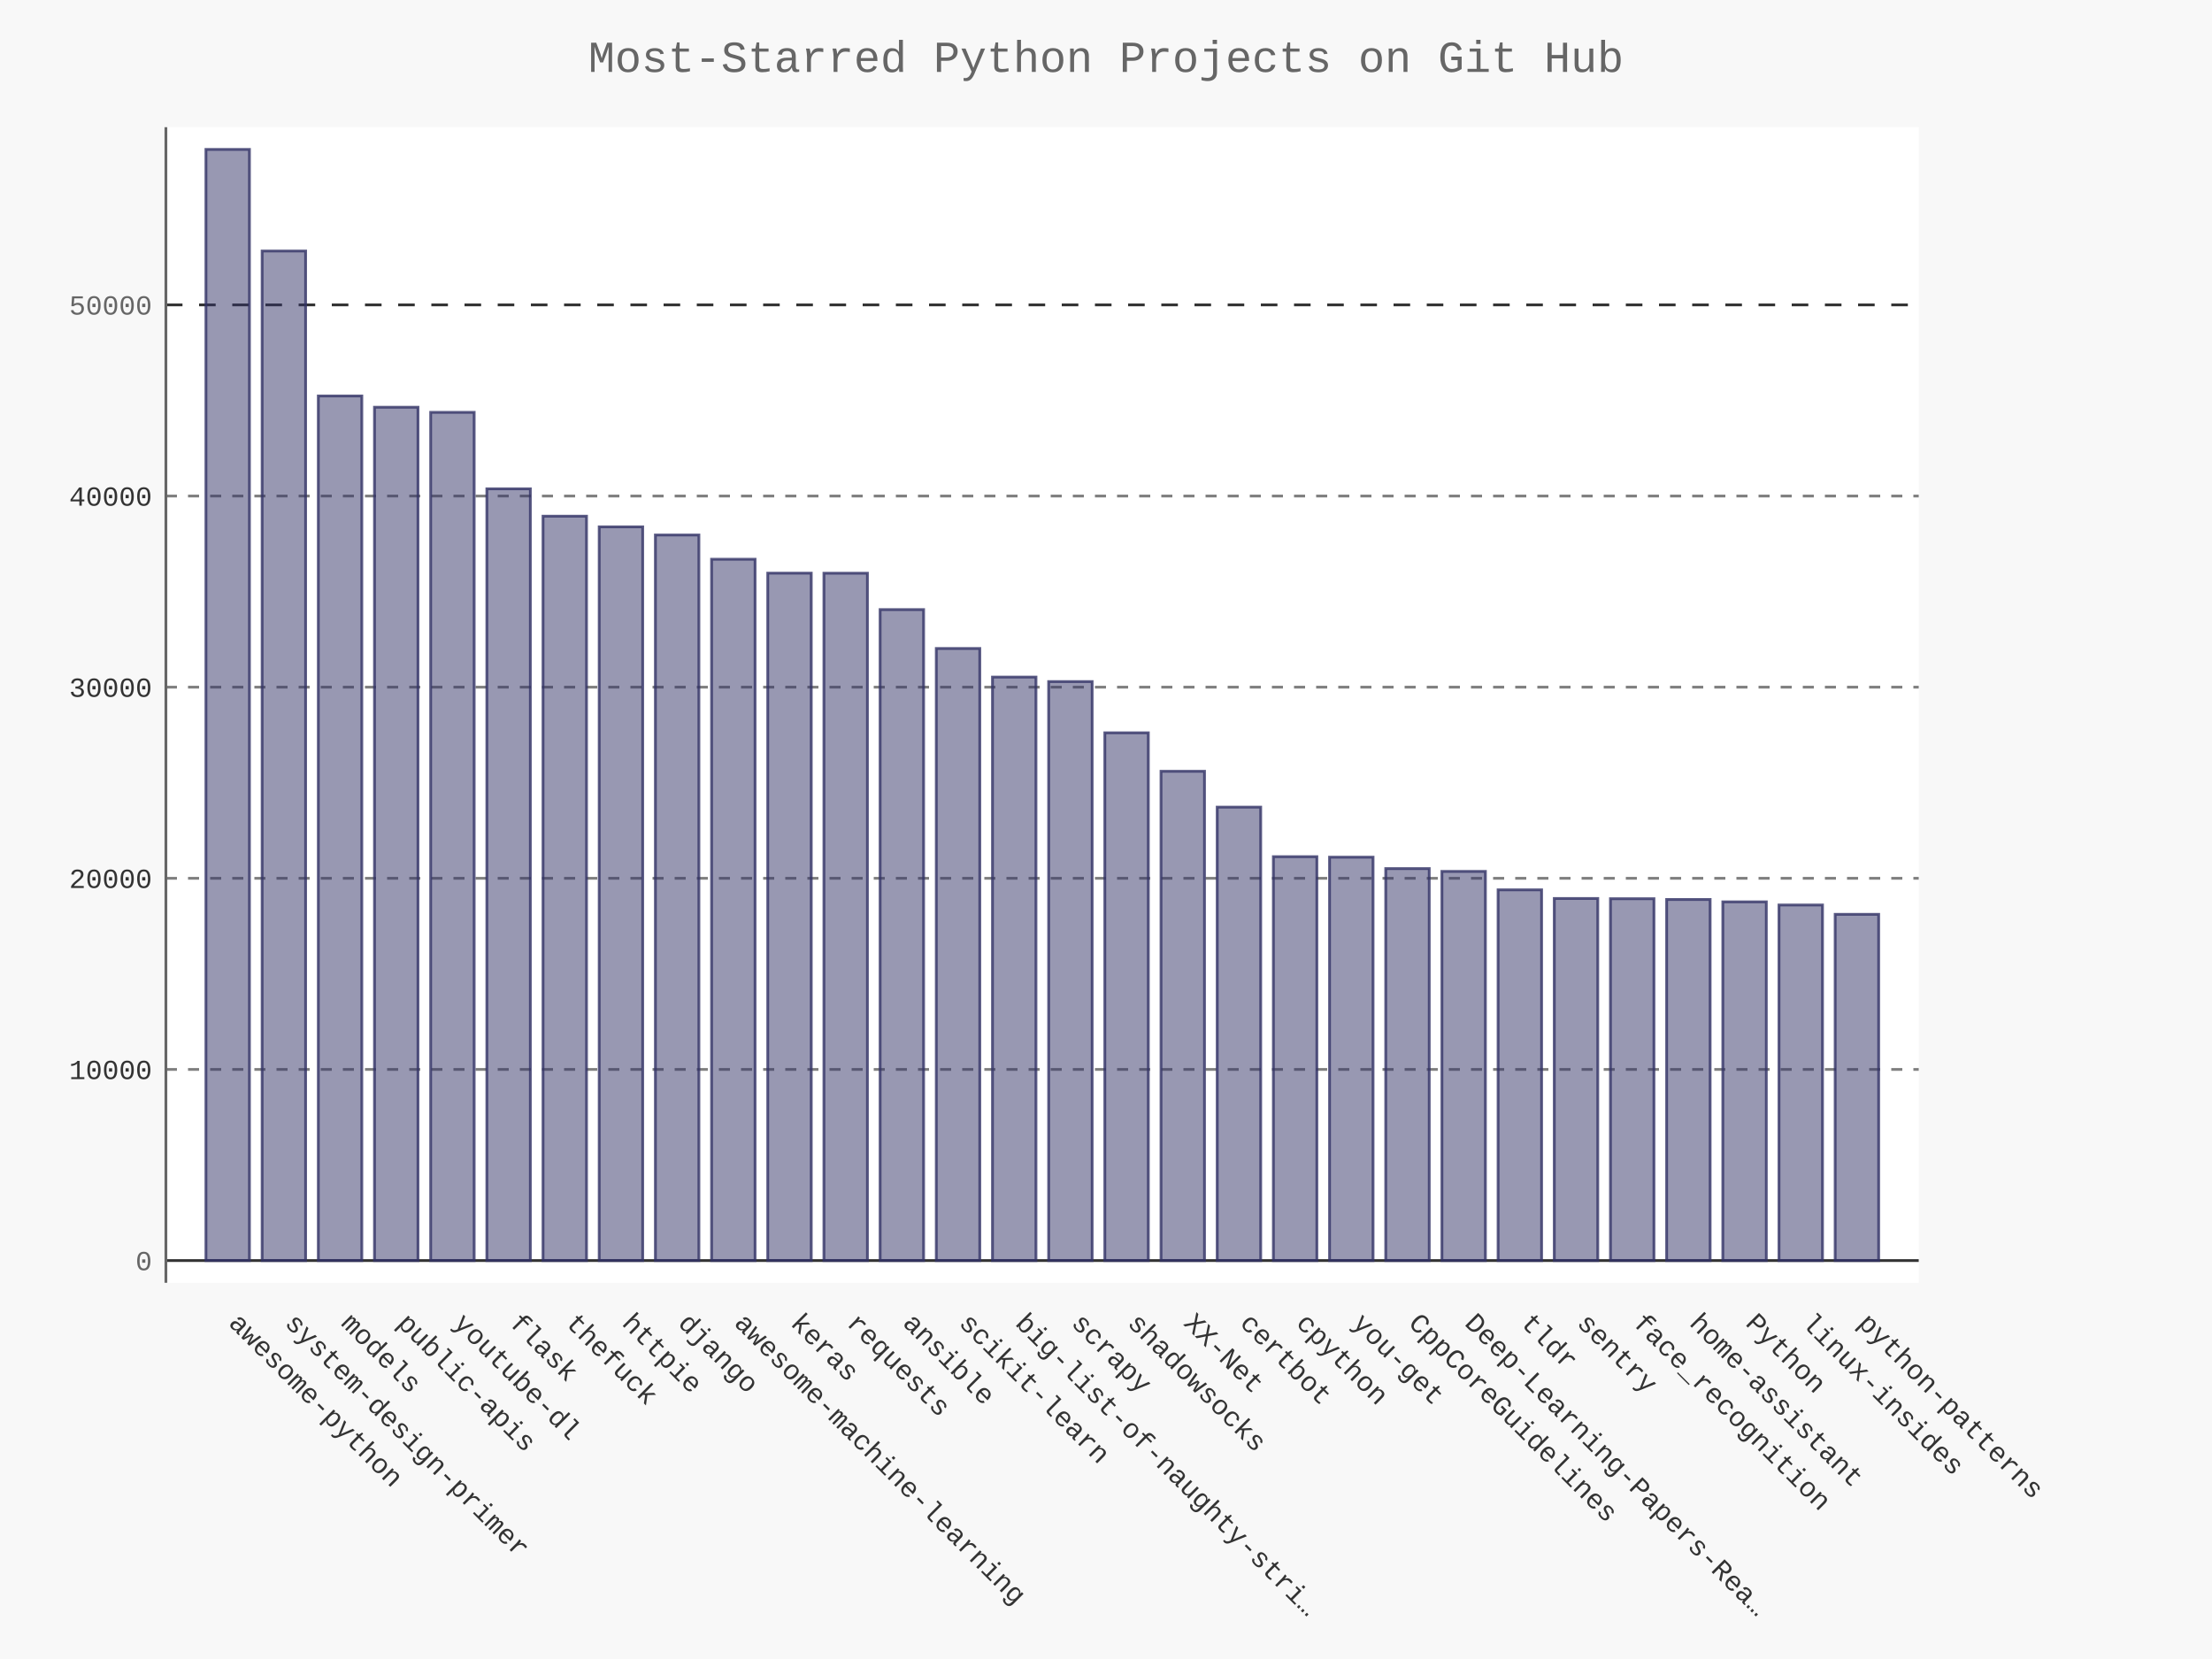
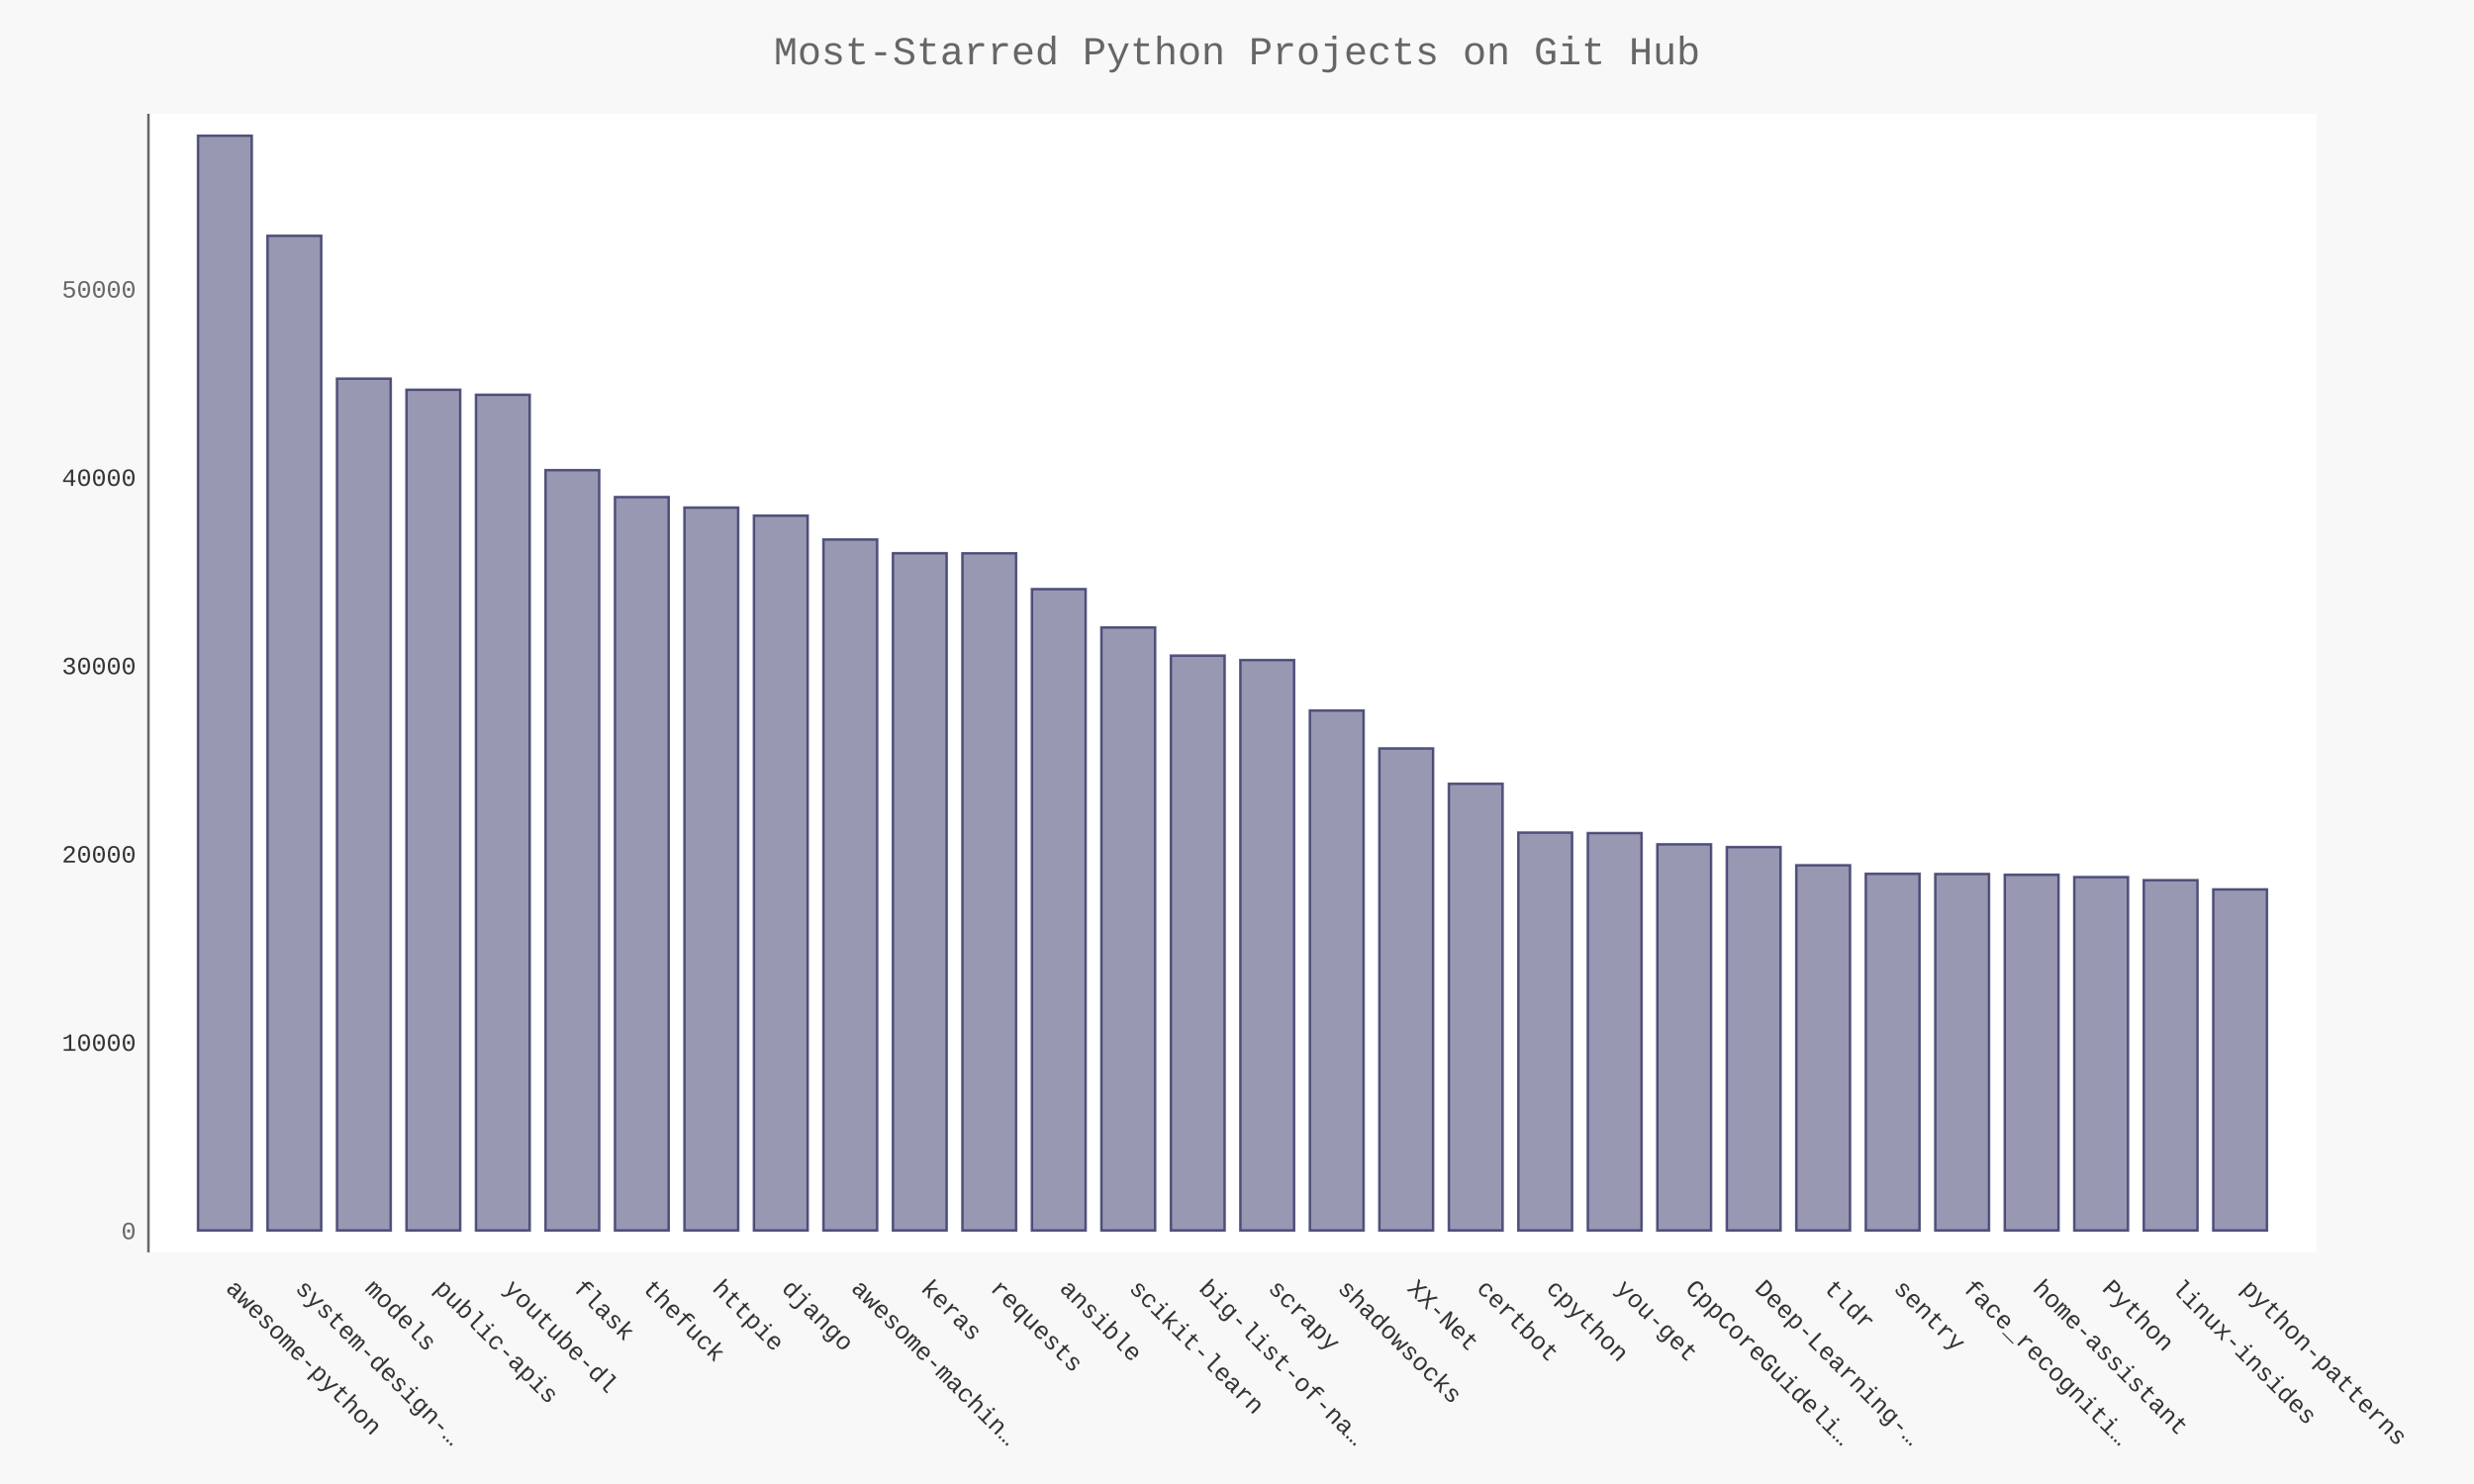
- <svg xmlns="http://www.w3.org/2000/svg" class="pygal-chart" id="chart-417404d9-f221-42c3-958f-baec7a14d2e8" viewBox="0 0 800 600">
+ <svg xmlns="http://www.w3.org/2000/svg" class="pygal-chart" id="chart-4ef75dbe-cd06-4941-b19a-321ed7c206f9" viewBox="0 0 1000 600">
  <defs>
-     <style type="text/css">#chart-417404d9-f221-42c3-958f-baec7a14d2e8{-webkit-user-select:none;-webkit-font-smoothing:antialiased;font-family:Consolas,"Liberation Mono",Menlo,Courier,monospace}#chart-417404d9-f221-42c3-958f-baec7a14d2e8 .title{font-family:Consolas,"Liberation Mono",Menlo,Courier,monospace;font-size:16px}#chart-417404d9-f221-42c3-958f-baec7a14d2e8 .legends .legend text{font-family:Consolas,"Liberation Mono",Menlo,Courier,monospace;font-size:14px}#chart-417404d9-f221-42c3-958f-baec7a14d2e8 .axis text{font-family:Consolas,"Liberation Mono",Menlo,Courier,monospace;font-size:10px}#chart-417404d9-f221-42c3-958f-baec7a14d2e8 .axis text.major{font-family:Consolas,"Liberation Mono",Menlo,Courier,monospace;font-size:10px}#chart-417404d9-f221-42c3-958f-baec7a14d2e8 .text-overlay text.value{font-family:Consolas,"Liberation Mono",Menlo,Courier,monospace;font-size:16px}#chart-417404d9-f221-42c3-958f-baec7a14d2e8 .text-overlay text.label{font-family:Consolas,"Liberation Mono",Menlo,Courier,monospace;font-size:10px}#chart-417404d9-f221-42c3-958f-baec7a14d2e8 .tooltip{font-family:Consolas,"Liberation Mono",Menlo,Courier,monospace;font-size:14px}#chart-417404d9-f221-42c3-958f-baec7a14d2e8 text.no_data{font-family:Consolas,"Liberation Mono",Menlo,Courier,monospace;font-size:64px}
- #chart-417404d9-f221-42c3-958f-baec7a14d2e8{background-color:#f8f8f8}#chart-417404d9-f221-42c3-958f-baec7a14d2e8 path,#chart-417404d9-f221-42c3-958f-baec7a14d2e8 line,#chart-417404d9-f221-42c3-958f-baec7a14d2e8 rect,#chart-417404d9-f221-42c3-958f-baec7a14d2e8 circle{-webkit-transition:250ms ease-in;-moz-transition:250ms ease-in;transition:250ms ease-in}#chart-417404d9-f221-42c3-958f-baec7a14d2e8 .graph &gt; .background{fill:#f8f8f8}#chart-417404d9-f221-42c3-958f-baec7a14d2e8 .plot &gt; .background{fill:#ffffff}#chart-417404d9-f221-42c3-958f-baec7a14d2e8 .graph{fill:#333}#chart-417404d9-f221-42c3-958f-baec7a14d2e8 text.no_data{fill:#666}#chart-417404d9-f221-42c3-958f-baec7a14d2e8 .title{fill:#666}#chart-417404d9-f221-42c3-958f-baec7a14d2e8 .legends .legend text{fill:#333}#chart-417404d9-f221-42c3-958f-baec7a14d2e8 .legends .legend:hover text{fill:#666}#chart-417404d9-f221-42c3-958f-baec7a14d2e8 .axis .line{stroke:#666}#chart-417404d9-f221-42c3-958f-baec7a14d2e8 .axis .guide.line{stroke:rgba(0,0,0,0.5)}#chart-417404d9-f221-42c3-958f-baec7a14d2e8 .axis .major.line{stroke:#333}#chart-417404d9-f221-42c3-958f-baec7a14d2e8 .axis text.major{fill:#666}#chart-417404d9-f221-42c3-958f-baec7a14d2e8 .axis.y .guides:hover .guide.line,#chart-417404d9-f221-42c3-958f-baec7a14d2e8 .line-graph .axis.x .guides:hover .guide.line,#chart-417404d9-f221-42c3-958f-baec7a14d2e8 .stackedline-graph .axis.x .guides:hover .guide.line,#chart-417404d9-f221-42c3-958f-baec7a14d2e8 .xy-graph .axis.x .guides:hover .guide.line{stroke:#666}#chart-417404d9-f221-42c3-958f-baec7a14d2e8 .axis .guides:hover text{fill:#666}#chart-417404d9-f221-42c3-958f-baec7a14d2e8 .reactive{fill-opacity:.5;stroke-opacity:.8}#chart-417404d9-f221-42c3-958f-baec7a14d2e8 .ci{stroke:#333}#chart-417404d9-f221-42c3-958f-baec7a14d2e8 .reactive.active,#chart-417404d9-f221-42c3-958f-baec7a14d2e8 .active .reactive{fill-opacity:.9;stroke-opacity:.9;stroke-width:4}#chart-417404d9-f221-42c3-958f-baec7a14d2e8 .ci .reactive.active{stroke-width:1.5}#chart-417404d9-f221-42c3-958f-baec7a14d2e8 .series text{fill:#666}#chart-417404d9-f221-42c3-958f-baec7a14d2e8 .tooltip rect{fill:#ffffff;stroke:#666;-webkit-transition:opacity 250ms ease-in;-moz-transition:opacity 250ms ease-in;transition:opacity 250ms ease-in}#chart-417404d9-f221-42c3-958f-baec7a14d2e8 .tooltip .label{fill:#333}#chart-417404d9-f221-42c3-958f-baec7a14d2e8 .tooltip .label{fill:#333}#chart-417404d9-f221-42c3-958f-baec7a14d2e8 .tooltip .legend{font-size:.8em;fill:rgba(0,0,0,0.5)}#chart-417404d9-f221-42c3-958f-baec7a14d2e8 .tooltip .x_label{font-size:.6em;fill:#666}#chart-417404d9-f221-42c3-958f-baec7a14d2e8 .tooltip .xlink{font-size:.5em;text-decoration:underline}#chart-417404d9-f221-42c3-958f-baec7a14d2e8 .tooltip .value{font-size:1.5em}#chart-417404d9-f221-42c3-958f-baec7a14d2e8 .bound{font-size:.5em}#chart-417404d9-f221-42c3-958f-baec7a14d2e8 .max-value{font-size:.75em;fill:rgba(0,0,0,0.5)}#chart-417404d9-f221-42c3-958f-baec7a14d2e8 .map-element{fill:#ffffff;stroke:rgba(0,0,0,0.5) !important}#chart-417404d9-f221-42c3-958f-baec7a14d2e8 .map-element .reactive{fill-opacity:inherit;stroke-opacity:inherit}#chart-417404d9-f221-42c3-958f-baec7a14d2e8 .color-0,#chart-417404d9-f221-42c3-958f-baec7a14d2e8 .color-0 a:visited{stroke:#333366;fill:#333366}#chart-417404d9-f221-42c3-958f-baec7a14d2e8 .text-overlay .color-0 text{fill:black}
- #chart-417404d9-f221-42c3-958f-baec7a14d2e8 text.no_data{text-anchor:middle}#chart-417404d9-f221-42c3-958f-baec7a14d2e8 .guide.line{fill:none}#chart-417404d9-f221-42c3-958f-baec7a14d2e8 .centered{text-anchor:middle}#chart-417404d9-f221-42c3-958f-baec7a14d2e8 .title{text-anchor:middle}#chart-417404d9-f221-42c3-958f-baec7a14d2e8 .legends .legend text{fill-opacity:1}#chart-417404d9-f221-42c3-958f-baec7a14d2e8 .axis.x text{text-anchor:middle}#chart-417404d9-f221-42c3-958f-baec7a14d2e8 .axis.x:not(.web) text[transform]{text-anchor:start}#chart-417404d9-f221-42c3-958f-baec7a14d2e8 .axis.x:not(.web) text[transform].backwards{text-anchor:end}#chart-417404d9-f221-42c3-958f-baec7a14d2e8 .axis.y text{text-anchor:end}#chart-417404d9-f221-42c3-958f-baec7a14d2e8 .axis.y text[transform].backwards{text-anchor:start}#chart-417404d9-f221-42c3-958f-baec7a14d2e8 .axis.y2 text{text-anchor:start}#chart-417404d9-f221-42c3-958f-baec7a14d2e8 .axis.y2 text[transform].backwards{text-anchor:end}#chart-417404d9-f221-42c3-958f-baec7a14d2e8 .axis .guide.line{stroke-dasharray:4,4}#chart-417404d9-f221-42c3-958f-baec7a14d2e8 .axis .major.guide.line{stroke-dasharray:6,6}#chart-417404d9-f221-42c3-958f-baec7a14d2e8 .horizontal .axis.y .guide.line,#chart-417404d9-f221-42c3-958f-baec7a14d2e8 .horizontal .axis.y2 .guide.line,#chart-417404d9-f221-42c3-958f-baec7a14d2e8 .vertical .axis.x .guide.line{opacity:0}#chart-417404d9-f221-42c3-958f-baec7a14d2e8 .horizontal .axis.always_show .guide.line,#chart-417404d9-f221-42c3-958f-baec7a14d2e8 .vertical .axis.always_show .guide.line{opacity:1 !important}#chart-417404d9-f221-42c3-958f-baec7a14d2e8 .axis.y .guides:hover .guide.line,#chart-417404d9-f221-42c3-958f-baec7a14d2e8 .axis.y2 .guides:hover .guide.line,#chart-417404d9-f221-42c3-958f-baec7a14d2e8 .axis.x .guides:hover .guide.line{opacity:1}#chart-417404d9-f221-42c3-958f-baec7a14d2e8 .axis .guides:hover text{opacity:1}#chart-417404d9-f221-42c3-958f-baec7a14d2e8 .nofill{fill:none}#chart-417404d9-f221-42c3-958f-baec7a14d2e8 .subtle-fill{fill-opacity:.2}#chart-417404d9-f221-42c3-958f-baec7a14d2e8 .dot{stroke-width:1px;fill-opacity:1}#chart-417404d9-f221-42c3-958f-baec7a14d2e8 .dot.active{stroke-width:5px}#chart-417404d9-f221-42c3-958f-baec7a14d2e8 .dot.negative{fill:transparent}#chart-417404d9-f221-42c3-958f-baec7a14d2e8 text,#chart-417404d9-f221-42c3-958f-baec7a14d2e8 tspan{stroke:none !important}#chart-417404d9-f221-42c3-958f-baec7a14d2e8 .series text.active{opacity:1}#chart-417404d9-f221-42c3-958f-baec7a14d2e8 .tooltip rect{fill-opacity:.95;stroke-width:.5}#chart-417404d9-f221-42c3-958f-baec7a14d2e8 .tooltip text{fill-opacity:1}#chart-417404d9-f221-42c3-958f-baec7a14d2e8 .showable{visibility:hidden}#chart-417404d9-f221-42c3-958f-baec7a14d2e8 .showable.shown{visibility:visible}#chart-417404d9-f221-42c3-958f-baec7a14d2e8 .gauge-background{fill:rgba(229,229,229,1);stroke:none}#chart-417404d9-f221-42c3-958f-baec7a14d2e8 .bg-lines{stroke:#f8f8f8;stroke-width:2px}</style>
+     <style type="text/css">#chart-4ef75dbe-cd06-4941-b19a-321ed7c206f9{-webkit-user-select:none;-webkit-font-smoothing:antialiased;font-family:Consolas,"Liberation Mono",Menlo,Courier,monospace}#chart-4ef75dbe-cd06-4941-b19a-321ed7c206f9 .title{font-family:Consolas,"Liberation Mono",Menlo,Courier,monospace;font-size:16px}#chart-4ef75dbe-cd06-4941-b19a-321ed7c206f9 .legends .legend text{font-family:Consolas,"Liberation Mono",Menlo,Courier,monospace;font-size:14px}#chart-4ef75dbe-cd06-4941-b19a-321ed7c206f9 .axis text{font-family:Consolas,"Liberation Mono",Menlo,Courier,monospace;font-size:10px}#chart-4ef75dbe-cd06-4941-b19a-321ed7c206f9 .axis text.major{font-family:Consolas,"Liberation Mono",Menlo,Courier,monospace;font-size:10px}#chart-4ef75dbe-cd06-4941-b19a-321ed7c206f9 .text-overlay text.value{font-family:Consolas,"Liberation Mono",Menlo,Courier,monospace;font-size:16px}#chart-4ef75dbe-cd06-4941-b19a-321ed7c206f9 .text-overlay text.label{font-family:Consolas,"Liberation Mono",Menlo,Courier,monospace;font-size:10px}#chart-4ef75dbe-cd06-4941-b19a-321ed7c206f9 .tooltip{font-family:Consolas,"Liberation Mono",Menlo,Courier,monospace;font-size:14px}#chart-4ef75dbe-cd06-4941-b19a-321ed7c206f9 text.no_data{font-family:Consolas,"Liberation Mono",Menlo,Courier,monospace;font-size:64px}
+ #chart-4ef75dbe-cd06-4941-b19a-321ed7c206f9{background-color:#f8f8f8}#chart-4ef75dbe-cd06-4941-b19a-321ed7c206f9 path,#chart-4ef75dbe-cd06-4941-b19a-321ed7c206f9 line,#chart-4ef75dbe-cd06-4941-b19a-321ed7c206f9 rect,#chart-4ef75dbe-cd06-4941-b19a-321ed7c206f9 circle{-webkit-transition:250ms ease-in;-moz-transition:250ms ease-in;transition:250ms ease-in}#chart-4ef75dbe-cd06-4941-b19a-321ed7c206f9 .graph &gt; .background{fill:#f8f8f8}#chart-4ef75dbe-cd06-4941-b19a-321ed7c206f9 .plot &gt; .background{fill:#ffffff}#chart-4ef75dbe-cd06-4941-b19a-321ed7c206f9 .graph{fill:#333}#chart-4ef75dbe-cd06-4941-b19a-321ed7c206f9 text.no_data{fill:#666}#chart-4ef75dbe-cd06-4941-b19a-321ed7c206f9 .title{fill:#666}#chart-4ef75dbe-cd06-4941-b19a-321ed7c206f9 .legends .legend text{fill:#333}#chart-4ef75dbe-cd06-4941-b19a-321ed7c206f9 .legends .legend:hover text{fill:#666}#chart-4ef75dbe-cd06-4941-b19a-321ed7c206f9 .axis .line{stroke:#666}#chart-4ef75dbe-cd06-4941-b19a-321ed7c206f9 .axis .guide.line{stroke:rgba(0,0,0,0.5)}#chart-4ef75dbe-cd06-4941-b19a-321ed7c206f9 .axis .major.line{stroke:#333}#chart-4ef75dbe-cd06-4941-b19a-321ed7c206f9 .axis text.major{fill:#666}#chart-4ef75dbe-cd06-4941-b19a-321ed7c206f9 .axis.y .guides:hover .guide.line,#chart-4ef75dbe-cd06-4941-b19a-321ed7c206f9 .line-graph .axis.x .guides:hover .guide.line,#chart-4ef75dbe-cd06-4941-b19a-321ed7c206f9 .stackedline-graph .axis.x .guides:hover .guide.line,#chart-4ef75dbe-cd06-4941-b19a-321ed7c206f9 .xy-graph .axis.x .guides:hover .guide.line{stroke:#666}#chart-4ef75dbe-cd06-4941-b19a-321ed7c206f9 .axis .guides:hover text{fill:#666}#chart-4ef75dbe-cd06-4941-b19a-321ed7c206f9 .reactive{fill-opacity:.5;stroke-opacity:.8}#chart-4ef75dbe-cd06-4941-b19a-321ed7c206f9 .ci{stroke:#333}#chart-4ef75dbe-cd06-4941-b19a-321ed7c206f9 .reactive.active,#chart-4ef75dbe-cd06-4941-b19a-321ed7c206f9 .active .reactive{fill-opacity:.9;stroke-opacity:.9;stroke-width:4}#chart-4ef75dbe-cd06-4941-b19a-321ed7c206f9 .ci .reactive.active{stroke-width:1.5}#chart-4ef75dbe-cd06-4941-b19a-321ed7c206f9 .series text{fill:#666}#chart-4ef75dbe-cd06-4941-b19a-321ed7c206f9 .tooltip rect{fill:#ffffff;stroke:#666;-webkit-transition:opacity 250ms ease-in;-moz-transition:opacity 250ms ease-in;transition:opacity 250ms ease-in}#chart-4ef75dbe-cd06-4941-b19a-321ed7c206f9 .tooltip .label{fill:#333}#chart-4ef75dbe-cd06-4941-b19a-321ed7c206f9 .tooltip .label{fill:#333}#chart-4ef75dbe-cd06-4941-b19a-321ed7c206f9 .tooltip .legend{font-size:.8em;fill:rgba(0,0,0,0.5)}#chart-4ef75dbe-cd06-4941-b19a-321ed7c206f9 .tooltip .x_label{font-size:.6em;fill:#666}#chart-4ef75dbe-cd06-4941-b19a-321ed7c206f9 .tooltip .xlink{font-size:.5em;text-decoration:underline}#chart-4ef75dbe-cd06-4941-b19a-321ed7c206f9 .tooltip .value{font-size:1.5em}#chart-4ef75dbe-cd06-4941-b19a-321ed7c206f9 .bound{font-size:.5em}#chart-4ef75dbe-cd06-4941-b19a-321ed7c206f9 .max-value{font-size:.75em;fill:rgba(0,0,0,0.5)}#chart-4ef75dbe-cd06-4941-b19a-321ed7c206f9 .map-element{fill:#ffffff;stroke:rgba(0,0,0,0.5) !important}#chart-4ef75dbe-cd06-4941-b19a-321ed7c206f9 .map-element .reactive{fill-opacity:inherit;stroke-opacity:inherit}#chart-4ef75dbe-cd06-4941-b19a-321ed7c206f9 .color-0,#chart-4ef75dbe-cd06-4941-b19a-321ed7c206f9 .color-0 a:visited{stroke:#333366;fill:#333366}#chart-4ef75dbe-cd06-4941-b19a-321ed7c206f9 .text-overlay .color-0 text{fill:black}
+ #chart-4ef75dbe-cd06-4941-b19a-321ed7c206f9 text.no_data{text-anchor:middle}#chart-4ef75dbe-cd06-4941-b19a-321ed7c206f9 .guide.line{fill:none}#chart-4ef75dbe-cd06-4941-b19a-321ed7c206f9 .centered{text-anchor:middle}#chart-4ef75dbe-cd06-4941-b19a-321ed7c206f9 .title{text-anchor:middle}#chart-4ef75dbe-cd06-4941-b19a-321ed7c206f9 .legends .legend text{fill-opacity:1}#chart-4ef75dbe-cd06-4941-b19a-321ed7c206f9 .axis.x text{text-anchor:middle}#chart-4ef75dbe-cd06-4941-b19a-321ed7c206f9 .axis.x:not(.web) text[transform]{text-anchor:start}#chart-4ef75dbe-cd06-4941-b19a-321ed7c206f9 .axis.x:not(.web) text[transform].backwards{text-anchor:end}#chart-4ef75dbe-cd06-4941-b19a-321ed7c206f9 .axis.y text{text-anchor:end}#chart-4ef75dbe-cd06-4941-b19a-321ed7c206f9 .axis.y text[transform].backwards{text-anchor:start}#chart-4ef75dbe-cd06-4941-b19a-321ed7c206f9 .axis.y2 text{text-anchor:start}#chart-4ef75dbe-cd06-4941-b19a-321ed7c206f9 .axis.y2 text[transform].backwards{text-anchor:end}#chart-4ef75dbe-cd06-4941-b19a-321ed7c206f9 .axis .guide.line{stroke-dasharray:4,4}#chart-4ef75dbe-cd06-4941-b19a-321ed7c206f9 .axis .major.guide.line{stroke-dasharray:6,6}#chart-4ef75dbe-cd06-4941-b19a-321ed7c206f9 .horizontal .axis.y .guide.line,#chart-4ef75dbe-cd06-4941-b19a-321ed7c206f9 .horizontal .axis.y2 .guide.line,#chart-4ef75dbe-cd06-4941-b19a-321ed7c206f9 .vertical .axis.x .guide.line{opacity:0}#chart-4ef75dbe-cd06-4941-b19a-321ed7c206f9 .horizontal .axis.always_show .guide.line,#chart-4ef75dbe-cd06-4941-b19a-321ed7c206f9 .vertical .axis.always_show .guide.line{opacity:1 !important}#chart-4ef75dbe-cd06-4941-b19a-321ed7c206f9 .axis.y .guides:hover .guide.line,#chart-4ef75dbe-cd06-4941-b19a-321ed7c206f9 .axis.y2 .guides:hover .guide.line,#chart-4ef75dbe-cd06-4941-b19a-321ed7c206f9 .axis.x .guides:hover .guide.line{opacity:1}#chart-4ef75dbe-cd06-4941-b19a-321ed7c206f9 .axis .guides:hover text{opacity:1}#chart-4ef75dbe-cd06-4941-b19a-321ed7c206f9 .nofill{fill:none}#chart-4ef75dbe-cd06-4941-b19a-321ed7c206f9 .subtle-fill{fill-opacity:.2}#chart-4ef75dbe-cd06-4941-b19a-321ed7c206f9 .dot{stroke-width:1px;fill-opacity:1}#chart-4ef75dbe-cd06-4941-b19a-321ed7c206f9 .dot.active{stroke-width:5px}#chart-4ef75dbe-cd06-4941-b19a-321ed7c206f9 .dot.negative{fill:transparent}#chart-4ef75dbe-cd06-4941-b19a-321ed7c206f9 text,#chart-4ef75dbe-cd06-4941-b19a-321ed7c206f9 tspan{stroke:none !important}#chart-4ef75dbe-cd06-4941-b19a-321ed7c206f9 .series text.active{opacity:1}#chart-4ef75dbe-cd06-4941-b19a-321ed7c206f9 .tooltip rect{fill-opacity:.95;stroke-width:.5}#chart-4ef75dbe-cd06-4941-b19a-321ed7c206f9 .tooltip text{fill-opacity:1}#chart-4ef75dbe-cd06-4941-b19a-321ed7c206f9 .showable{visibility:hidden}#chart-4ef75dbe-cd06-4941-b19a-321ed7c206f9 .showable.shown{visibility:visible}#chart-4ef75dbe-cd06-4941-b19a-321ed7c206f9 .gauge-background{fill:rgba(229,229,229,1);stroke:none}#chart-4ef75dbe-cd06-4941-b19a-321ed7c206f9 .bg-lines{stroke:#f8f8f8;stroke-width:2px}</style>
  </defs>
  <g class="graph bar-graph vertical">
-     <rect class="background" height="600" width="800" x="0" y="0" />
+     <rect class="background" height="600" width="1000" x="0" y="0" />
    <g class="plot" transform="translate(60, 46)">
-       <rect class="background" height="417.934" width="633.934" x="0" y="0" />
-       <g class="axis y always_show">
-         <g class="guides">
-           <path class="axis major line" d="M0 409.897 h633.934" />
-           <text class="major" x="-5" y="413.397">0</text>
-         </g>
-         <g class="guides">
-           <path class="guide line" d="M0 340.772 h633.934" />
-           <text class="" x="-5" y="344.272">10000</text>
-         </g>
-         <g class="guides">
-           <path class="guide line" d="M0 271.646 h633.934" />
-           <text class="" x="-5" y="275.146">20000</text>
-         </g>
-         <g class="guides">
-           <path class="guide line" d="M0 202.521 h633.934" />
-           <text class="" x="-5" y="206.021">30000</text>
-         </g>
-         <g class="guides">
-           <path class="guide line" d="M0 133.396 h633.934" />
-           <text class="" x="-5" y="136.896">40000</text>
-         </g>
-         <g class="guides">
-           <path class="major guide line" d="M0 64.271 h633.934" />
-           <text class="major" x="-5" y="67.771">50000</text>
+       <rect class="background" height="460.36" width="876.36" x="0" y="0" />
+       <g class="axis y">
+         <g class="guides">
+           <text class="major" x="-5" y="455.007">0</text>
+         </g>
+         <g class="guides">
+           <text class="" x="-5" y="378.865">10000</text>
+         </g>
+         <g class="guides">
+           <text class="" x="-5" y="302.722">20000</text>
+         </g>
+         <g class="guides">
+           <text class="" x="-5" y="226.58">30000</text>
+         </g>
+         <g class="guides">
+           <text class="" x="-5" y="150.437">40000</text>
+         </g>
+         <g class="guides">
+           <text class="major" x="-5" y="74.295">50000</text>
        </g>
      </g>
      <g class="axis x">
-         <path class="line" d="M0 0 v417.934" />
-         <g class="guides">
-           <path class="guide line" d="M22.35 0 v417.934" />
-           <text class="" transform="rotate(45 22.35024 432.934)" x="22.35" y="432.934">awesome-python</text>
-         </g>
-         <g class="guides">
-           <path class="guide line" d="M42.669 0 v417.934" />
-           <text class="" transform="rotate(45 42.66863 432.934)" x="42.669" y="432.934">system-design-primer</text>
-         </g>
-         <g class="guides">
-           <path class="guide line" d="M62.987 0 v417.934" />
-           <text class="" transform="rotate(45 62.98703 432.934)" x="62.987" y="432.934">models</text>
-         </g>
-         <g class="guides">
-           <path class="guide line" d="M83.305 0 v417.934" />
-           <text class="" transform="rotate(45 83.30543 432.934)" x="83.305" y="432.934">public-apis</text>
-         </g>
-         <g class="guides">
-           <path class="guide line" d="M103.624 0 v417.934" />
-           <text class="" transform="rotate(45 103.6238 432.934)" x="103.624" y="432.934">youtube-dl</text>
-         </g>
-         <g class="guides">
-           <path class="guide line" d="M123.942 0 v417.934" />
-           <text class="" transform="rotate(45 123.9422 432.934)" x="123.942" y="432.934">flask</text>
-         </g>
-         <g class="guides">
-           <path class="guide line" d="M144.261 0 v417.934" />
-           <text class="" transform="rotate(45 144.2606 432.934)" x="144.261" y="432.934">thefuck</text>
-         </g>
-         <g class="guides">
-           <path class="guide line" d="M164.579 0 v417.934" />
-           <text class="" transform="rotate(45 164.579 432.934)" x="164.579" y="432.934">httpie</text>
-         </g>
-         <g class="guides">
-           <path class="guide line" d="M184.897 0 v417.934" />
-           <text class="" transform="rotate(45 184.8974 432.934)" x="184.897" y="432.934">django</text>
-         </g>
-         <g class="guides">
-           <path class="guide line" d="M205.216 0 v417.934" />
-           <text class="" transform="rotate(45 205.2158 432.934)" x="205.216" y="432.934">awesome-machine-learning</text>
-         </g>
-         <g class="guides">
-           <path class="guide line" d="M225.534 0 v417.934" />
-           <text class="" transform="rotate(45 225.5342 432.934)" x="225.534" y="432.934">keras</text>
-         </g>
-         <g class="guides">
-           <path class="guide line" d="M245.853 0 v417.934" />
-           <text class="" transform="rotate(45 245.8526 432.934)" x="245.853" y="432.934">requests</text>
-         </g>
-         <g class="guides">
-           <path class="guide line" d="M266.171 0 v417.934" />
-           <text class="" transform="rotate(45 266.171 432.934)" x="266.171" y="432.934">ansible</text>
-         </g>
-         <g class="guides">
-           <path class="guide line" d="M286.489 0 v417.934" />
-           <text class="" transform="rotate(45 286.4894 432.934)" x="286.489" y="432.934">scikit-learn</text>
-         </g>
-         <g class="guides">
-           <path class="guide line" d="M306.808 0 v417.934" />
-           <text class="" transform="rotate(45 306.8078 432.934)" x="306.808" y="432.934">big-list-of-naughty-stri…</text>
-         </g>
-         <g class="guides">
-           <path class="guide line" d="M327.126 0 v417.934" />
-           <text class="" transform="rotate(45 327.1262 432.934)" x="327.126" y="432.934">scrapy</text>
-         </g>
-         <g class="guides">
-           <path class="guide line" d="M347.445 0 v417.934" />
-           <text class="" transform="rotate(45 347.4446 432.934)" x="347.445" y="432.934">shadowsocks</text>
-         </g>
-         <g class="guides">
-           <path class="guide line" d="M367.763 0 v417.934" />
-           <text class="" transform="rotate(45 367.763 432.934)" x="367.763" y="432.934">XX-Net</text>
-         </g>
-         <g class="guides">
-           <path class="guide line" d="M388.081 0 v417.934" />
-           <text class="" transform="rotate(45 388.0814 432.934)" x="388.081" y="432.934">certbot</text>
-         </g>
-         <g class="guides">
-           <path class="guide line" d="M408.4 0 v417.934" />
-           <text class="" transform="rotate(45 408.3998 432.934)" x="408.4" y="432.934">cpython</text>
-         </g>
-         <g class="guides">
-           <path class="guide line" d="M428.718 0 v417.934" />
-           <text class="" transform="rotate(45 428.7182 432.934)" x="428.718" y="432.934">you-get</text>
-         </g>
-         <g class="guides">
-           <path class="guide line" d="M449.037 0 v417.934" />
-           <text class="" transform="rotate(45 449.0366 432.934)" x="449.037" y="432.934">CppCoreGuidelines</text>
-         </g>
-         <g class="guides">
-           <path class="guide line" d="M469.355 0 v417.934" />
-           <text class="" transform="rotate(45 469.355 432.934)" x="469.355" y="432.934">Deep-Learning-Papers-Rea…</text>
-         </g>
-         <g class="guides">
-           <path class="guide line" d="M489.673 0 v417.934" />
-           <text class="" transform="rotate(45 489.6734 432.934)" x="489.673" y="432.934">tldr</text>
-         </g>
-         <g class="guides">
-           <path class="guide line" d="M509.992 0 v417.934" />
-           <text class="" transform="rotate(45 509.9918 432.934)" x="509.992" y="432.934">sentry</text>
-         </g>
-         <g class="guides">
-           <path class="guide line" d="M530.31 0 v417.934" />
-           <text class="" transform="rotate(45 530.3102 432.934)" x="530.31" y="432.934">face_recognition</text>
-         </g>
-         <g class="guides">
-           <path class="guide line" d="M550.629 0 v417.934" />
-           <text class="" transform="rotate(45 550.6286 432.934)" x="550.629" y="432.934">home-assistant</text>
-         </g>
-         <g class="guides">
-           <path class="guide line" d="M570.947 0 v417.934" />
-           <text class="" transform="rotate(45 570.947 432.934)" x="570.947" y="432.934">Python</text>
-         </g>
-         <g class="guides">
-           <path class="guide line" d="M591.265 0 v417.934" />
-           <text class="" transform="rotate(45 591.2653 432.934)" x="591.265" y="432.934">linux-insides</text>
-         </g>
-         <g class="guides">
-           <path class="guide line" d="M611.584 0 v417.934" />
-           <text class="" transform="rotate(45 611.5837 432.934)" x="611.584" y="432.934">python-patterns</text>
+         <path class="line" d="M0 0 v460.36" />
+         <g class="guides">
+           <path class="guide line" d="M30.897 0 v460.36" />
+           <text class="" transform="rotate(45 30.89732 475.3604)" x="30.897" y="475.36">awesome-python</text>
+         </g>
+         <g class="guides">
+           <path class="guide line" d="M58.986 0 v460.36" />
+           <text class="" transform="rotate(45 58.9858 475.3604)" x="58.986" y="475.36">system-design-…</text>
+         </g>
+         <g class="guides">
+           <path class="guide line" d="M87.074 0 v460.36" />
+           <text class="" transform="rotate(45 87.07427 475.3604)" x="87.074" y="475.36">models</text>
+         </g>
+         <g class="guides">
+           <path class="guide line" d="M115.163 0 v460.36" />
+           <text class="" transform="rotate(45 115.1627 475.3604)" x="115.163" y="475.36">public-apis</text>
+         </g>
+         <g class="guides">
+           <path class="guide line" d="M143.251 0 v460.36" />
+           <text class="" transform="rotate(45 143.2512 475.3604)" x="143.251" y="475.36">youtube-dl</text>
+         </g>
+         <g class="guides">
+           <path class="guide line" d="M171.34 0 v460.36" />
+           <text class="" transform="rotate(45 171.3397 475.3604)" x="171.34" y="475.36">flask</text>
+         </g>
+         <g class="guides">
+           <path class="guide line" d="M199.428 0 v460.36" />
+           <text class="" transform="rotate(45 199.4282 475.3604)" x="199.428" y="475.36">thefuck</text>
+         </g>
+         <g class="guides">
+           <path class="guide line" d="M227.517 0 v460.36" />
+           <text class="" transform="rotate(45 227.5166 475.3604)" x="227.517" y="475.36">httpie</text>
+         </g>
+         <g class="guides">
+           <path class="guide line" d="M255.605 0 v460.36" />
+           <text class="" transform="rotate(45 255.6051 475.3604)" x="255.605" y="475.36">django</text>
+         </g>
+         <g class="guides">
+           <path class="guide line" d="M283.694 0 v460.36" />
+           <text class="" transform="rotate(45 283.6936 475.3604)" x="283.694" y="475.36">awesome-machin…</text>
+         </g>
+         <g class="guides">
+           <path class="guide line" d="M311.782 0 v460.36" />
+           <text class="" transform="rotate(45 311.7821 475.3604)" x="311.782" y="475.36">keras</text>
+         </g>
+         <g class="guides">
+           <path class="guide line" d="M339.871 0 v460.36" />
+           <text class="" transform="rotate(45 339.8705 475.3604)" x="339.871" y="475.36">requests</text>
+         </g>
+         <g class="guides">
+           <path class="guide line" d="M367.959 0 v460.36" />
+           <text class="" transform="rotate(45 367.959 475.3604)" x="367.959" y="475.36">ansible</text>
+         </g>
+         <g class="guides">
+           <path class="guide line" d="M396.047 0 v460.36" />
+           <text class="" transform="rotate(45 396.0475 475.3604)" x="396.047" y="475.36">scikit-learn</text>
+         </g>
+         <g class="guides">
+           <path class="guide line" d="M424.136 0 v460.36" />
+           <text class="" transform="rotate(45 424.136 475.3604)" x="424.136" y="475.36">big-list-of-na…</text>
+         </g>
+         <g class="guides">
+           <path class="guide line" d="M452.224 0 v460.36" />
+           <text class="" transform="rotate(45 452.2244 475.3604)" x="452.224" y="475.36">scrapy</text>
+         </g>
+         <g class="guides">
+           <path class="guide line" d="M480.313 0 v460.36" />
+           <text class="" transform="rotate(45 480.3129 475.3604)" x="480.313" y="475.36">shadowsocks</text>
+         </g>
+         <g class="guides">
+           <path class="guide line" d="M508.401 0 v460.36" />
+           <text class="" transform="rotate(45 508.4014 475.3604)" x="508.401" y="475.36">XX-Net</text>
+         </g>
+         <g class="guides">
+           <path class="guide line" d="M536.49 0 v460.36" />
+           <text class="" transform="rotate(45 536.4899 475.3604)" x="536.49" y="475.36">certbot</text>
+         </g>
+         <g class="guides">
+           <path class="guide line" d="M564.578 0 v460.36" />
+           <text class="" transform="rotate(45 564.5783 475.3604)" x="564.578" y="475.36">cpython</text>
+         </g>
+         <g class="guides">
+           <path class="guide line" d="M592.667 0 v460.36" />
+           <text class="" transform="rotate(45 592.6668 475.3604)" x="592.667" y="475.36">you-get</text>
+         </g>
+         <g class="guides">
+           <path class="guide line" d="M620.755 0 v460.36" />
+           <text class="" transform="rotate(45 620.7553 475.3604)" x="620.755" y="475.36">CppCoreGuideli…</text>
+         </g>
+         <g class="guides">
+           <path class="guide line" d="M648.844 0 v460.36" />
+           <text class="" transform="rotate(45 648.8438 475.3604)" x="648.844" y="475.36">Deep-Learning-…</text>
+         </g>
+         <g class="guides">
+           <path class="guide line" d="M676.932 0 v460.36" />
+           <text class="" transform="rotate(45 676.9322 475.3604)" x="676.932" y="475.36">tldr</text>
+         </g>
+         <g class="guides">
+           <path class="guide line" d="M705.021 0 v460.36" />
+           <text class="" transform="rotate(45 705.0207 475.3604)" x="705.021" y="475.36">sentry</text>
+         </g>
+         <g class="guides">
+           <path class="guide line" d="M733.109 0 v460.36" />
+           <text class="" transform="rotate(45 733.1092 475.3604)" x="733.109" y="475.36">face_recogniti…</text>
+         </g>
+         <g class="guides">
+           <path class="guide line" d="M761.198 0 v460.36" />
+           <text class="" transform="rotate(45 761.1976 475.3604)" x="761.198" y="475.36">home-assistant</text>
+         </g>
+         <g class="guides">
+           <path class="guide line" d="M789.286 0 v460.36" />
+           <text class="" transform="rotate(45 789.2861 475.3604)" x="789.286" y="475.36">Python</text>
+         </g>
+         <g class="guides">
+           <path class="guide line" d="M817.375 0 v460.36" />
+           <text class="" transform="rotate(45 817.3746 475.3604)" x="817.375" y="475.36">linux-insides</text>
+         </g>
+         <g class="guides">
+           <path class="guide line" d="M845.463 0 v460.36" />
+           <text class="" transform="rotate(45 845.4631 475.3604)" x="845.463" y="475.36">python-patterns</text>
        </g>
      </g>
      <g class="series serie-0 color-0">
        <g class="bars">
          <g class="bar">
-             <rect class="rect reactive tooltip-trigger" height="401.86" rx="0" ry="0" width="15.735" x="14.483" y="8.037" />
-           </g>
-           <g class="bar">
-             <rect class="rect reactive tooltip-trigger" height="365.113" rx="0" ry="0" width="15.735" x="34.801" y="44.784" />
-           </g>
-           <g class="bar">
-             <rect class="rect reactive tooltip-trigger" height="312.688" rx="0" ry="0" width="15.735" x="55.12" y="97.209" />
-           </g>
-           <g class="bar">
-             <rect class="rect reactive tooltip-trigger" height="308.617" rx="0" ry="0" width="15.735" x="75.438" y="101.28" />
-           </g>
-           <g class="bar">
-             <rect class="rect reactive tooltip-trigger" height="306.771" rx="0" ry="0" width="15.735" x="95.757" y="103.126" />
-           </g>
-           <g class="bar">
-             <rect class="rect reactive tooltip-trigger" height="279.107" rx="0" ry="0" width="15.735" x="116.075" y="130.79" />
-           </g>
-           <g class="bar">
-             <rect class="rect reactive tooltip-trigger" height="269.215" rx="0" ry="0" width="15.735" x="136.393" y="140.682" />
-           </g>
-           <g class="bar">
-             <rect class="rect reactive tooltip-trigger" height="265.358" rx="0" ry="0" width="15.735" x="156.712" y="144.539" />
-           </g>
-           <g class="bar">
-             <rect class="rect reactive tooltip-trigger" height="262.406" rx="0" ry="0" width="15.735" x="177.03" y="147.49" />
-           </g>
-           <g class="bar">
-             <rect class="rect reactive tooltip-trigger" height="253.641" rx="0" ry="0" width="15.735" x="197.349" y="156.256" />
-           </g>
-           <g class="bar">
-             <rect class="rect reactive tooltip-trigger" height="248.609" rx="0" ry="0" width="15.735" x="217.667" y="161.288" />
-           </g>
-           <g class="bar">
-             <rect class="rect reactive tooltip-trigger" height="248.588" rx="0" ry="0" width="15.735" x="237.985" y="161.309" />
-           </g>
-           <g class="bar">
-             <rect class="rect reactive tooltip-trigger" height="235.434" rx="0" ry="0" width="15.735" x="258.304" y="174.463" />
-           </g>
-           <g class="bar">
-             <rect class="rect reactive tooltip-trigger" height="221.367" rx="0" ry="0" width="15.735" x="278.622" y="188.53" />
-           </g>
-           <g class="bar">
-             <rect class="rect reactive tooltip-trigger" height="211.026" rx="0" ry="0" width="15.735" x="298.941" y="198.871" />
-           </g>
-           <g class="bar">
-             <rect class="rect reactive tooltip-trigger" height="209.394" rx="0" ry="0" width="15.735" x="319.259" y="200.503" />
-           </g>
-           <g class="bar">
-             <rect class="rect reactive tooltip-trigger" height="190.869" rx="0" ry="0" width="15.735" x="339.577" y="219.028" />
-           </g>
-           <g class="bar">
-             <rect class="rect reactive tooltip-trigger" height="176.954" rx="0" ry="0" width="15.735" x="359.896" y="232.943" />
-           </g>
-           <g class="bar">
-             <rect class="rect reactive tooltip-trigger" height="163.993" rx="0" ry="0" width="15.735" x="380.214" y="245.904" />
-           </g>
-           <g class="bar">
-             <rect class="rect reactive tooltip-trigger" height="146.069" rx="0" ry="0" width="15.735" x="400.532" y="263.828" />
-           </g>
-           <g class="bar">
-             <rect class="rect reactive tooltip-trigger" height="145.889" rx="0" ry="0" width="15.735" x="420.851" y="264.008" />
-           </g>
-           <g class="bar">
-             <rect class="rect reactive tooltip-trigger" height="141.762" rx="0" ry="0" width="15.735" x="441.169" y="268.135" />
-           </g>
-           <g class="bar">
-             <rect class="rect reactive tooltip-trigger" height="140.746" rx="0" ry="0" width="15.735" x="461.488" y="269.151" />
-           </g>
-           <g class="bar">
-             <rect class="rect reactive tooltip-trigger" height="134.075" rx="0" ry="0" width="15.735" x="481.806" y="275.821" />
-           </g>
-           <g class="bar">
-             <rect class="rect reactive tooltip-trigger" height="130.951" rx="0" ry="0" width="15.735" x="502.124" y="278.946" />
-           </g>
-           <g class="bar">
-             <rect class="rect reactive tooltip-trigger" height="130.868" rx="0" ry="0" width="15.735" x="522.443" y="279.029" />
-           </g>
-           <g class="bar">
-             <rect class="rect reactive tooltip-trigger" height="130.591" rx="0" ry="0" width="15.735" x="542.761" y="279.305" />
-           </g>
-           <g class="bar">
-             <rect class="rect reactive tooltip-trigger" height="129.734" rx="0" ry="0" width="15.735" x="563.08" y="280.163" />
-           </g>
-           <g class="bar">
-             <rect class="rect reactive tooltip-trigger" height="128.594" rx="0" ry="0" width="15.735" x="583.398" y="281.303" />
-           </g>
-           <g class="bar">
-             <rect class="rect reactive tooltip-trigger" height="125.22" rx="0" ry="0" width="15.735" x="603.716" y="284.676" />
+             <rect class="rect reactive tooltip-trigger" height="442.654" rx="0" ry="0" width="21.752" x="20.021" y="8.853" />
+           </g>
+           <g class="bar">
+             <rect class="rect reactive tooltip-trigger" height="402.177" rx="0" ry="0" width="21.752" x="48.11" y="49.33" />
+           </g>
+           <g class="bar">
+             <rect class="rect reactive tooltip-trigger" height="344.438" rx="0" ry="0" width="21.752" x="76.198" y="107.069" />
+           </g>
+           <g class="bar">
+             <rect class="rect reactive tooltip-trigger" height="339.946" rx="0" ry="0" width="21.752" x="104.287" y="111.562" />
+           </g>
+           <g class="bar">
+             <rect class="rect reactive tooltip-trigger" height="337.92" rx="0" ry="0" width="21.752" x="132.375" y="113.587" />
+           </g>
+           <g class="bar">
+             <rect class="rect reactive tooltip-trigger" height="307.44" rx="0" ry="0" width="21.752" x="160.464" y="144.067" />
+           </g>
+           <g class="bar">
+             <rect class="rect reactive tooltip-trigger" height="296.544" rx="0" ry="0" width="21.752" x="188.552" y="154.963" />
+           </g>
+           <g class="bar">
+             <rect class="rect reactive tooltip-trigger" height="292.303" rx="0" ry="0" width="21.752" x="216.641" y="159.204" />
+           </g>
+           <g class="bar">
+             <rect class="rect reactive tooltip-trigger" height="289.044" rx="0" ry="0" width="21.752" x="244.729" y="162.463" />
+           </g>
+           <g class="bar">
+             <rect class="rect reactive tooltip-trigger" height="279.39" rx="0" ry="0" width="21.752" x="272.818" y="172.118" />
+           </g>
+           <g class="bar">
+             <rect class="rect reactive tooltip-trigger" height="273.846" rx="0" ry="0" width="21.752" x="300.906" y="177.661" />
+           </g>
+           <g class="bar">
+             <rect class="rect reactive tooltip-trigger" height="273.824" rx="0" ry="0" width="21.752" x="328.995" y="177.684" />
+           </g>
+           <g class="bar">
+             <rect class="rect reactive tooltip-trigger" height="259.334" rx="0" ry="0" width="21.752" x="357.083" y="192.174" />
+           </g>
+           <g class="bar">
+             <rect class="rect reactive tooltip-trigger" height="243.839" rx="0" ry="0" width="21.752" x="385.172" y="207.669" />
+           </g>
+           <g class="bar">
+             <rect class="rect reactive tooltip-trigger" height="232.448" rx="0" ry="0" width="21.752" x="413.26" y="219.06" />
+           </g>
+           <g class="bar">
+             <rect class="rect reactive tooltip-trigger" height="230.651" rx="0" ry="0" width="21.752" x="441.349" y="220.857" />
+           </g>
+           <g class="bar">
+             <rect class="rect reactive tooltip-trigger" height="210.245" rx="0" ry="0" width="21.752" x="469.437" y="241.263" />
+           </g>
+           <g class="bar">
+             <rect class="rect reactive tooltip-trigger" height="194.917" rx="0" ry="0" width="21.752" x="497.526" y="256.59" />
+           </g>
+           <g class="bar">
+             <rect class="rect reactive tooltip-trigger" height="180.64" rx="0" ry="0" width="21.752" x="525.614" y="270.867" />
+           </g>
+           <g class="bar">
+             <rect class="rect reactive tooltip-trigger" height="160.897" rx="0" ry="0" width="21.752" x="553.702" y="290.611" />
+           </g>
+           <g class="bar">
+             <rect class="rect reactive tooltip-trigger" height="160.699" rx="0" ry="0" width="21.752" x="581.791" y="290.809" />
+           </g>
+           <g class="bar">
+             <rect class="rect reactive tooltip-trigger" height="156.153" rx="0" ry="0" width="21.752" x="609.879" y="295.354" />
+           </g>
+           <g class="bar">
+             <rect class="rect reactive tooltip-trigger" height="155.034" rx="0" ry="0" width="21.752" x="637.968" y="296.474" />
+           </g>
+           <g class="bar">
+             <rect class="rect reactive tooltip-trigger" height="147.686" rx="0" ry="0" width="21.752" x="666.056" y="303.821" />
+           </g>
+           <g class="bar">
+             <rect class="rect reactive tooltip-trigger" height="144.244" rx="0" ry="0" width="21.752" x="694.145" y="307.263" />
+           </g>
+           <g class="bar">
+             <rect class="rect reactive tooltip-trigger" height="144.153" rx="0" ry="0" width="21.752" x="722.233" y="307.354" />
+           </g>
+           <g class="bar">
+             <rect class="rect reactive tooltip-trigger" height="143.848" rx="0" ry="0" width="21.752" x="750.322" y="307.659" />
+           </g>
+           <g class="bar">
+             <rect class="rect reactive tooltip-trigger" height="142.904" rx="0" ry="0" width="21.752" x="778.41" y="308.603" />
+           </g>
+           <g class="bar">
+             <rect class="rect reactive tooltip-trigger" height="141.648" rx="0" ry="0" width="21.752" x="806.499" y="309.859" />
+           </g>
+           <g class="bar">
+             <rect class="rect reactive tooltip-trigger" height="137.932" rx="0" ry="0" width="21.752" x="834.587" y="313.575" />
          </g>
        </g>
      </g>
    </g>
    <g class="titles">
-       <text class="title plot_title" x="400.0" y="26">Most-Starred Python Projects on Git Hub</text>
+       <text class="title plot_title" x="500.0" y="26">Most-Starred Python Projects on Git Hub</text>
    </g>
    <g class="plot overlay" transform="translate(60, 46)">
      <g class="series serie-0 color-0" />
    </g>
    <g class="plot text-overlay" transform="translate(60, 46)">
      <g class="series serie-0 color-0" />
    </g>
    <g class="plot tooltip-overlay" transform="translate(60, 46)">
      <g class="tooltip" style="opacity: 0" transform="translate(0 0)">
        <rect class="tooltip-box" height="0" rx="0" ry="0" width="0" />
        <g class="text" />
      </g>
    </g>
  </g>
</svg>
